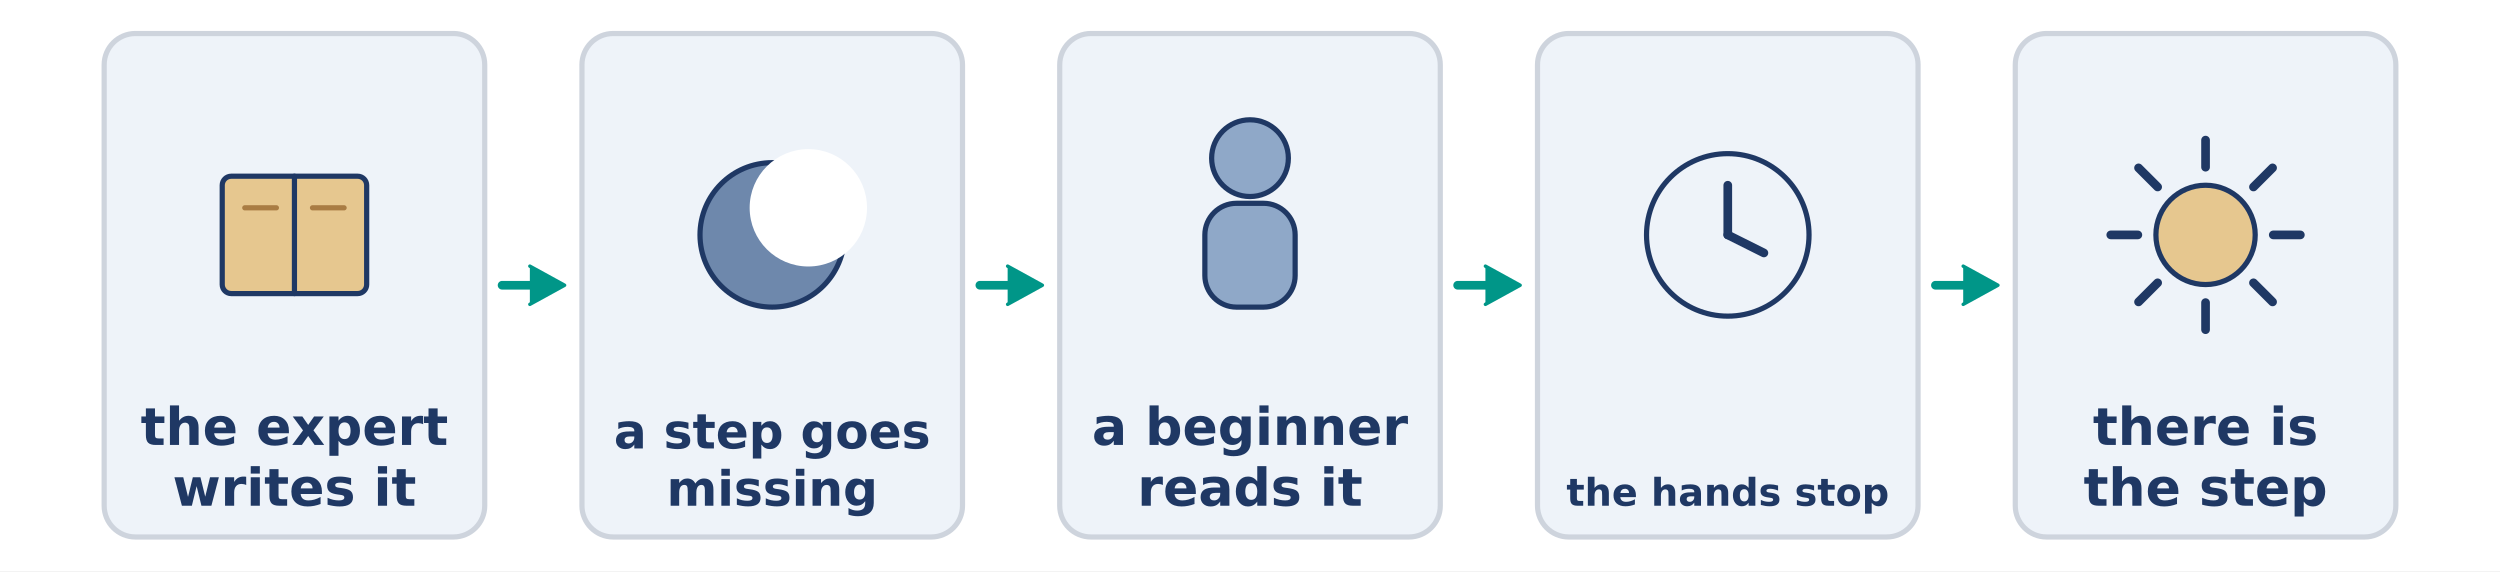
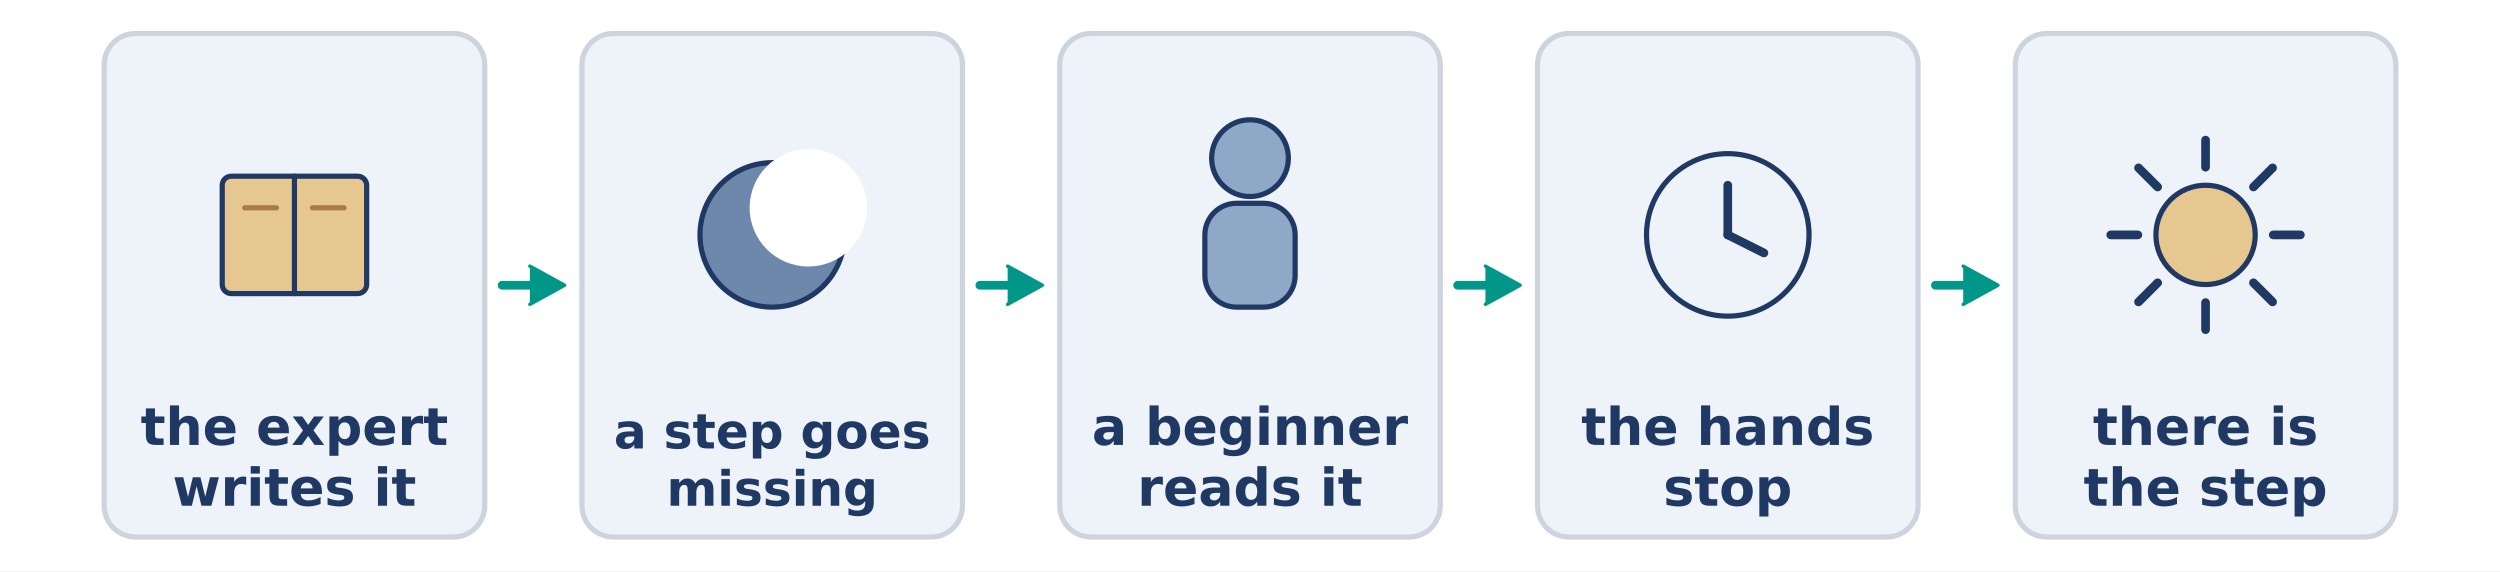
<svg xmlns="http://www.w3.org/2000/svg" width="1440" height="329" viewBox="0 0 1440 329">
  <rect width="1440" height="329" fill="#FFFFFF" />
  <rect x="60.0" y="19.3" width="219.2" height="290.0" rx="18" fill="#EEF3F9" stroke="#CED4DD" stroke-width="3" />
  <rect x="128.0" y="101.5" width="83.2" height="67.6" rx="5.2" fill="#E6C78F" stroke="#1F3864" stroke-width="3" />
  <line x1="169.6" y1="101.5" x2="169.6" y2="169.1" stroke="#1F3864" stroke-width="3" stroke-linecap="round" />
  <line x1="141.0" y1="119.7" x2="159.2" y2="119.7" stroke="#A97C43" stroke-width="3" stroke-linecap="round" />
  <line x1="180.0" y1="119.7" x2="198.2" y2="119.7" stroke="#A97C43" stroke-width="3" stroke-linecap="round" />
  <text x="169.6" y="256.3" font-family="DejaVu Sans" font-size="30" font-weight="bold" fill="#1F3864" text-anchor="middle">the expert</text>
  <text x="169.6" y="291.3" font-family="DejaVu Sans" font-size="30" font-weight="bold" fill="#1F3864" text-anchor="middle">writes it</text>
  <rect x="335.2" y="19.3" width="219.2" height="290.0" rx="18" fill="#EEF3F9" stroke="#CED4DD" stroke-width="3" />
  <circle cx="444.8" cy="135.3" r="41.6" fill="#6E88AC" stroke="#1F3864" stroke-width="3" />
  <circle cx="465.6" cy="119.7" r="33.8" fill="#FFFFFF" stroke="#1F3864" stroke-width="0" />
  <text x="444.8" y="258.3" font-family="DejaVu Sans" font-size="28" font-weight="bold" fill="#1F3864" text-anchor="middle">a step goes</text>
  <text x="444.8" y="291.3" font-family="DejaVu Sans" font-size="28" font-weight="bold" fill="#1F3864" text-anchor="middle">missing</text>
  <line x1="289.2" y1="164.3" x2="311.2" y2="164.3" stroke="#009688" stroke-width="5" stroke-linecap="round" />
  <path d="M 305.2 153.3 L 325.2 164.3 L 305.2 175.3" fill="#009688" stroke="#009688" stroke-width="2" stroke-linecap="round" stroke-linejoin="round" />
  <rect x="610.4" y="19.3" width="219.2" height="290.0" rx="18" fill="#EEF3F9" stroke="#CED4DD" stroke-width="3" />
  <circle cx="720.0" cy="91.1" r="22.1" fill="#8FA8C8" stroke="#1F3864" stroke-width="3" />
  <rect x="694.0" y="117.1" width="52.0" height="59.8" rx="18.2" fill="#8FA8C8" stroke="#1F3864" stroke-width="3" />
  <text x="720.0" y="256.3" font-family="DejaVu Sans" font-size="30" font-weight="bold" fill="#1F3864" text-anchor="middle">a beginner</text>
  <text x="720.0" y="291.3" font-family="DejaVu Sans" font-size="30" font-weight="bold" fill="#1F3864" text-anchor="middle">reads it</text>
  <line x1="564.4" y1="164.3" x2="586.4" y2="164.3" stroke="#009688" stroke-width="5" stroke-linecap="round" />
  <path d="M 580.4 153.3 L 600.4 164.3 L 580.4 175.3" fill="#009688" stroke="#009688" stroke-width="2" stroke-linecap="round" stroke-linejoin="round" />
  <rect x="885.6" y="19.3" width="219.2" height="290.0" rx="18" fill="#EEF3F9" stroke="#CED4DD" stroke-width="3" />
  <circle cx="995.2" cy="135.3" r="46.8" fill="#EEF3F9" stroke="#1F3864" stroke-width="3" />
  <line x1="995.2" y1="135.3" x2="995.2" y2="106.7" stroke="#1F3864" stroke-width="5" stroke-linecap="round" />
  <line x1="995.2" y1="135.3" x2="1016.0" y2="145.7" stroke="#1F3864" stroke-width="5" stroke-linecap="round" />
-   <text x="995.2" y="291.3" font-family="DejaVu Sans" font-size="22" font-weight="bold" fill="#1F3864" text-anchor="middle">the hands stop</text>
+   <text x="995.2" y="256.3" font-family="DejaVu Sans" font-size="30" font-weight="bold" fill="#1F3864" text-anchor="middle">the hands</text>
+   <text x="995.2" y="291.3" font-family="DejaVu Sans" font-size="30" font-weight="bold" fill="#1F3864" text-anchor="middle">stop</text>
  <line x1="839.6" y1="164.3" x2="861.6" y2="164.3" stroke="#009688" stroke-width="5" stroke-linecap="round" />
  <path d="M 855.6 153.3 L 875.6 164.3 L 855.6 175.3" fill="#009688" stroke="#009688" stroke-width="2" stroke-linecap="round" stroke-linejoin="round" />
  <rect x="1160.8" y="19.3" width="219.2" height="290.0" rx="18" fill="#EEF3F9" stroke="#CED4DD" stroke-width="3" />
  <circle cx="1270.4" cy="135.3" r="28.6" fill="#E6C78F" stroke="#1F3864" stroke-width="3" />
  <line x1="1309.4" y1="135.3" x2="1325.0" y2="135.3" stroke="#1F3864" stroke-width="5" stroke-linecap="round" />
  <line x1="1298.0" y1="162.9" x2="1309.0" y2="173.9" stroke="#1F3864" stroke-width="5" stroke-linecap="round" />
  <line x1="1270.4" y1="174.3" x2="1270.4" y2="189.9" stroke="#1F3864" stroke-width="5" stroke-linecap="round" />
  <line x1="1242.8" y1="162.9" x2="1231.8" y2="173.9" stroke="#1F3864" stroke-width="5" stroke-linecap="round" />
  <line x1="1231.4" y1="135.3" x2="1215.8" y2="135.3" stroke="#1F3864" stroke-width="5" stroke-linecap="round" />
  <line x1="1242.8" y1="107.7" x2="1231.8" y2="96.7" stroke="#1F3864" stroke-width="5" stroke-linecap="round" />
  <line x1="1270.4" y1="96.3" x2="1270.4" y2="80.7" stroke="#1F3864" stroke-width="5" stroke-linecap="round" />
  <line x1="1298.0" y1="107.7" x2="1309.0" y2="96.7" stroke="#1F3864" stroke-width="5" stroke-linecap="round" />
  <text x="1270.4" y="256.3" font-family="DejaVu Sans" font-size="30" font-weight="bold" fill="#1F3864" text-anchor="middle">there is</text>
  <text x="1270.4" y="291.3" font-family="DejaVu Sans" font-size="30" font-weight="bold" fill="#1F3864" text-anchor="middle">the step</text>
  <line x1="1114.8" y1="164.3" x2="1136.8" y2="164.3" stroke="#009688" stroke-width="5" stroke-linecap="round" />
  <path d="M 1130.8 153.3 L 1150.8 164.3 L 1130.8 175.3" fill="#009688" stroke="#009688" stroke-width="2" stroke-linecap="round" stroke-linejoin="round" />
</svg>
